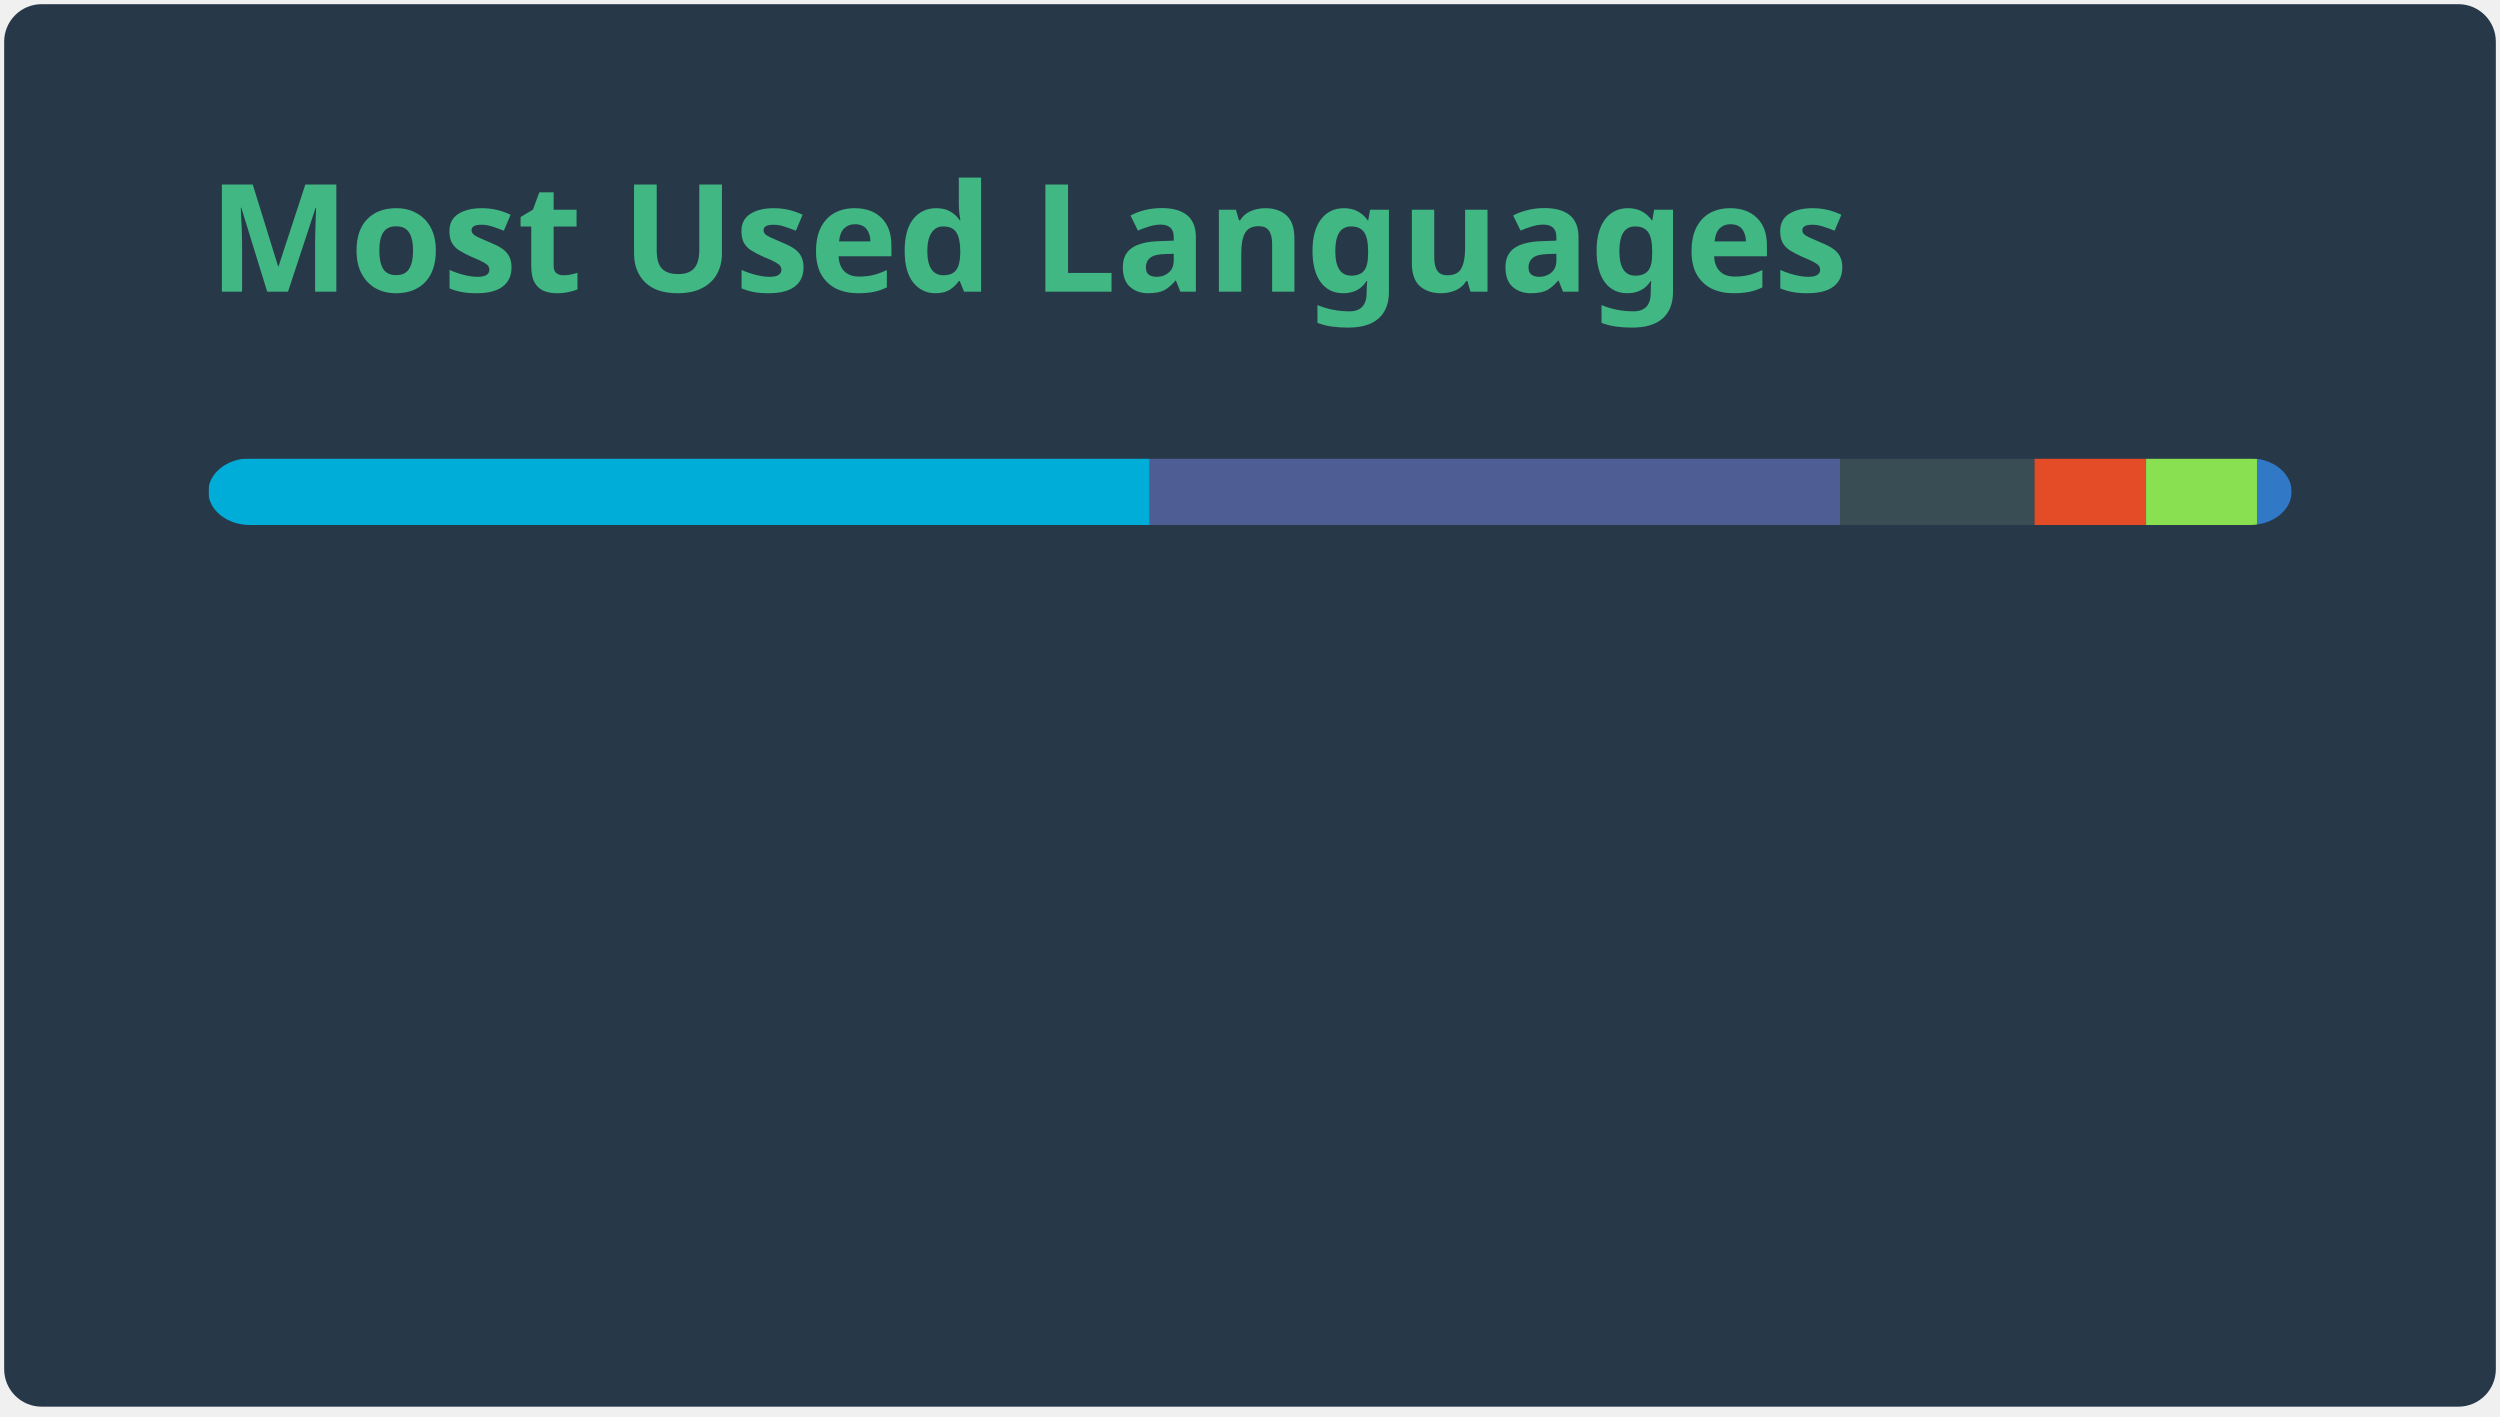
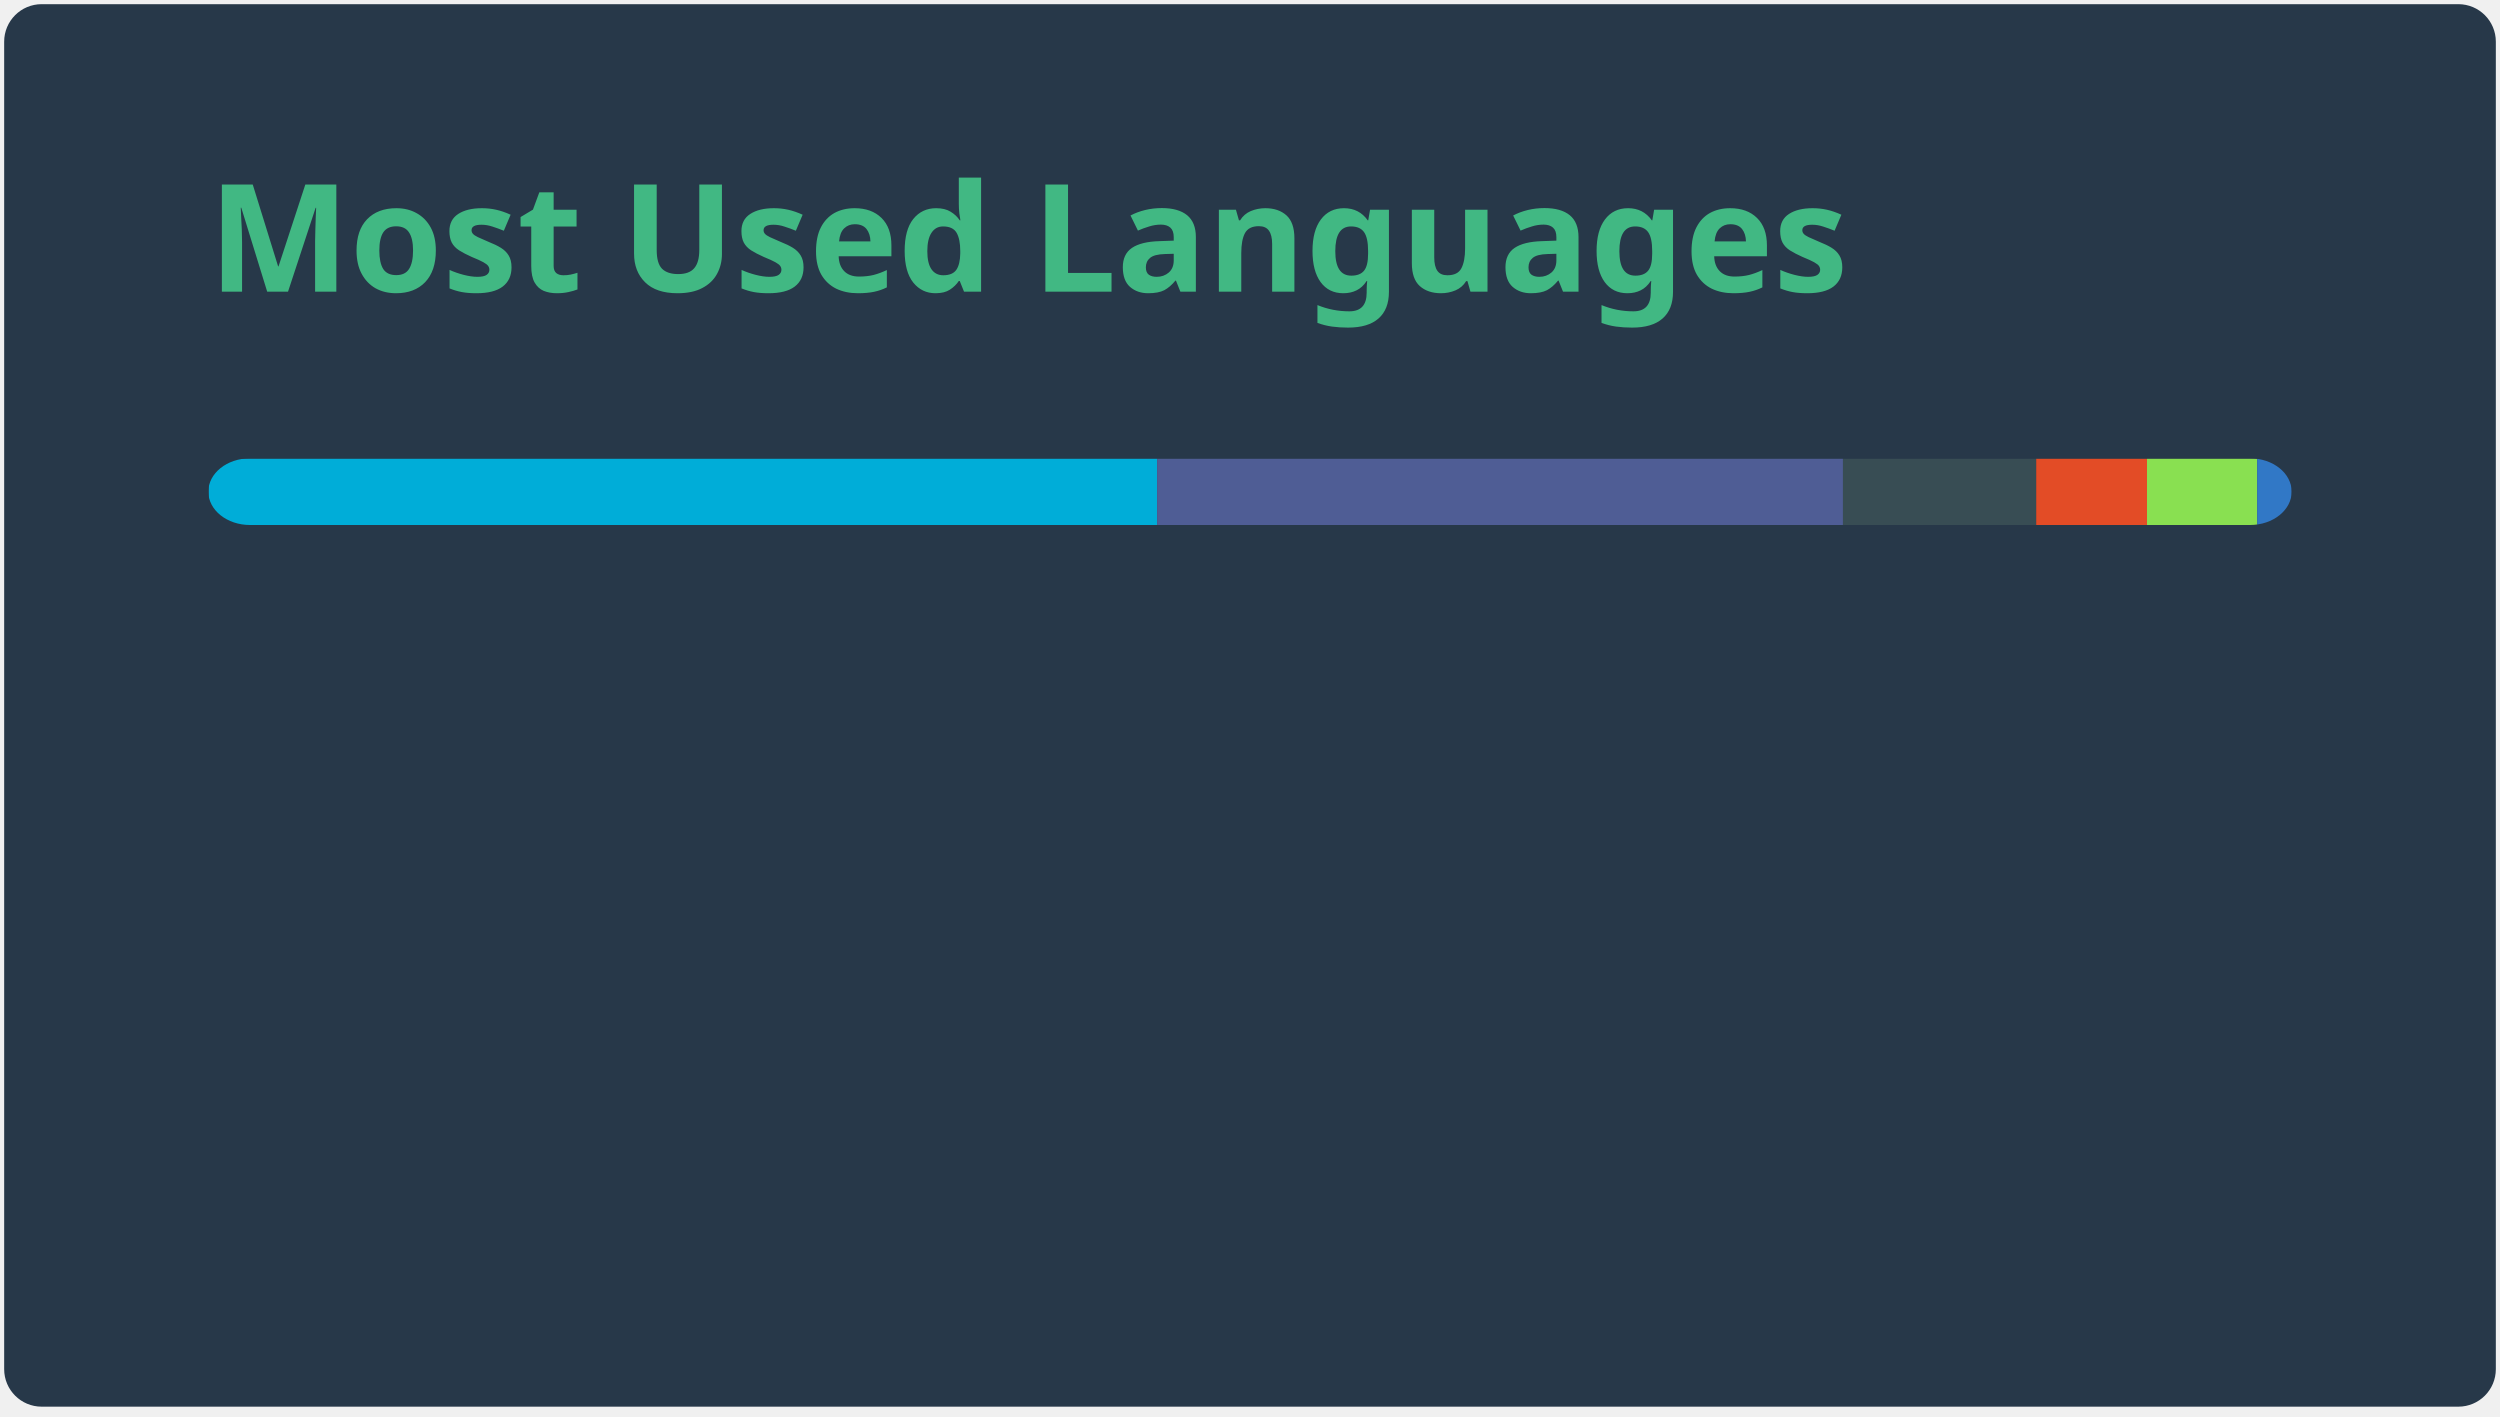
<svg xmlns="http://www.w3.org/2000/svg" width="300" height="170" viewBox="0 0 300 170" fill="none" role="img" aria-labelledby="descId">
  <style>
        .header {
            font: 600 18px 'Segoe UI', Ubuntu, Sans-Serif;
            fill: #41b883;
            animation: fadeInAnimation 0.8s ease-in-out forwards;
        }
        @supports(-moz-appearance: auto) {
             
            .header { font-size: 15.5px; }
        }

        @keyframes slideInAnimation {
            from {
                width: 0;
            }
            to {
                width: calc(100%-100px);
            }
        }
        @keyframes growWidthAnimation {
            from {
                width: 0;
            }
            to {
                width: 100%;
            }
        }
        .stat {
            font: 600 14px 'Segoe UI', Ubuntu, "Helvetica Neue", Sans-Serif; fill: #fffefe;
        }
        @supports(-moz-appearance: auto) {
             
            .stat { font-size:12px; }
        }
        .bold { font-weight: 700 }
        .lang-name {
            font: 400 11px "Segoe UI", Ubuntu, Sans-Serif;
            fill: #fffefe;
        }
        .stagger {
            opacity: 0;
            animation: fadeInAnimation 0.3s ease-in-out forwards;
        }
        #rect-mask rect{
            animation: slideInAnimation 1s ease-in-out forwards;
        }
        .lang-progress{
            animation: growWidthAnimation 0.6s ease-in-out forwards;
        }



         
        @keyframes scaleInAnimation {
            from {
                transform: translate(-5px, 5px) scale(0);
            }
            to {
                transform: translate(-5px, 5px) scale(1);
            }
        }
        @keyframes fadeInAnimation {
            from {
                opacity: 0;
            }
            to {
                opacity: 1;
            }
        }
    </style>
  <rect x="0.5" y="0.5" rx="4.5" height="99%" stroke="#e4e2e2" width="299" fill="#273849" stroke-opacity="0" />
  <g transform="translate(25, 35)">
    <g transform="translate(0, 0)">
      <text x="0" y="0" class="header">Most Used Languages</text>
    </g>
  </g>
  <g transform="translate(0, 55)">
    <svg x="25">
      <mask id="rect-mask">
        <rect x="0" y="0" width="250" height="8" fill="white" rx="5" />
      </mask>
-       <rect mask="url(#rect-mask)" x="0" y="0" width="112.966" height="8" fill="#00ADD8" />
-       <rect mask="url(#rect-mask)" x="112.966" y="0" width="82.837" height="8" fill="#4F5D95" />
-       <rect mask="url(#rect-mask)" x="195.803" y="0" width="23.342" height="8" fill="#384d54" />
-       <rect mask="url(#rect-mask)" x="219.146" y="0" width="13.382" height="8" fill="#e34c26" />
-       <rect mask="url(#rect-mask)" x="232.528" y="0" width="13.31" height="8" fill="#89e051" />
-       <rect mask="url(#rect-mask)" x="245.838" y="0" width="4.162" height="8" fill="#3178c6" />
+       <rect mask="url(#rect-mask)" x="0" y="0" width="113.853" height="8" fill="#00ADD8" />
+       <rect mask="url(#rect-mask)" x="113.853" y="0" width="82.301" height="8" fill="#4F5D95" />
+       <rect mask="url(#rect-mask)" x="196.154" y="0" width="23.191" height="8" fill="#384d54" />
+       <rect mask="url(#rect-mask)" x="219.345" y="0" width="13.296" height="8" fill="#e34c26" />
+       <rect mask="url(#rect-mask)" x="232.641" y="0" width="13.224" height="8" fill="#89e051" />
+       <rect mask="url(#rect-mask)" x="245.865" y="0" width="4.135" height="8" fill="#3178c6" />
      <g transform="translate(0, 25)">
        <g transform="translate(0, 0)">
          <g transform="translate(0, 0)">
            <g class="stagger" style="animation-delay: 450ms">
              <circle cx="5" cy="6" r="5" fill="#00ADD8" />
              <text x="15" y="10" class="lang-name">
-                                     Go 45.19%
+                                     Go 45.54%
                                </text>
            </g>
          </g>
          <g transform="translate(0, 25)">
            <g class="stagger" style="animation-delay: 600ms">
              <circle cx="5" cy="6" r="5" fill="#4F5D95" />
              <text x="15" y="10" class="lang-name">
-                                     PHP 33.13%
+                                     PHP 32.92%
                                </text>
            </g>
          </g>
          <g transform="translate(0, 50)">
            <g class="stagger" style="animation-delay: 750ms">
              <circle cx="5" cy="6" r="5" fill="#384d54" />
              <text x="15" y="10" class="lang-name">
-                                     Dockerfile 9.34%
+                                     Dockerfile 9.28%
                                </text>
            </g>
          </g>
        </g>
        <g transform="translate(150, 0)">
          <g transform="translate(0, 0)">
            <g class="stagger" style="animation-delay: 450ms">
              <circle cx="5" cy="6" r="5" fill="#e34c26" />
              <text x="15" y="10" class="lang-name">
-                                     HTML 5.35%
+                                     HTML 5.32%
                                </text>
            </g>
          </g>
          <g transform="translate(0, 25)">
            <g class="stagger" style="animation-delay: 600ms">
              <circle cx="5" cy="6" r="5" fill="#89e051" />
              <text x="15" y="10" class="lang-name">
-                                     Shell 5.32%
+                                     Shell 5.29%
                                </text>
            </g>
          </g>
          <g transform="translate(0, 50)">
            <g class="stagger" style="animation-delay: 750ms">
              <circle cx="5" cy="6" r="5" fill="#3178c6" />
              <text x="15" y="10" class="lang-name">
-                                     TypeScript 1.66%
+                                     TypeScript 1.65%
                                </text>
            </g>
          </g>
        </g>
      </g>
    </svg>
  </g>
</svg>
